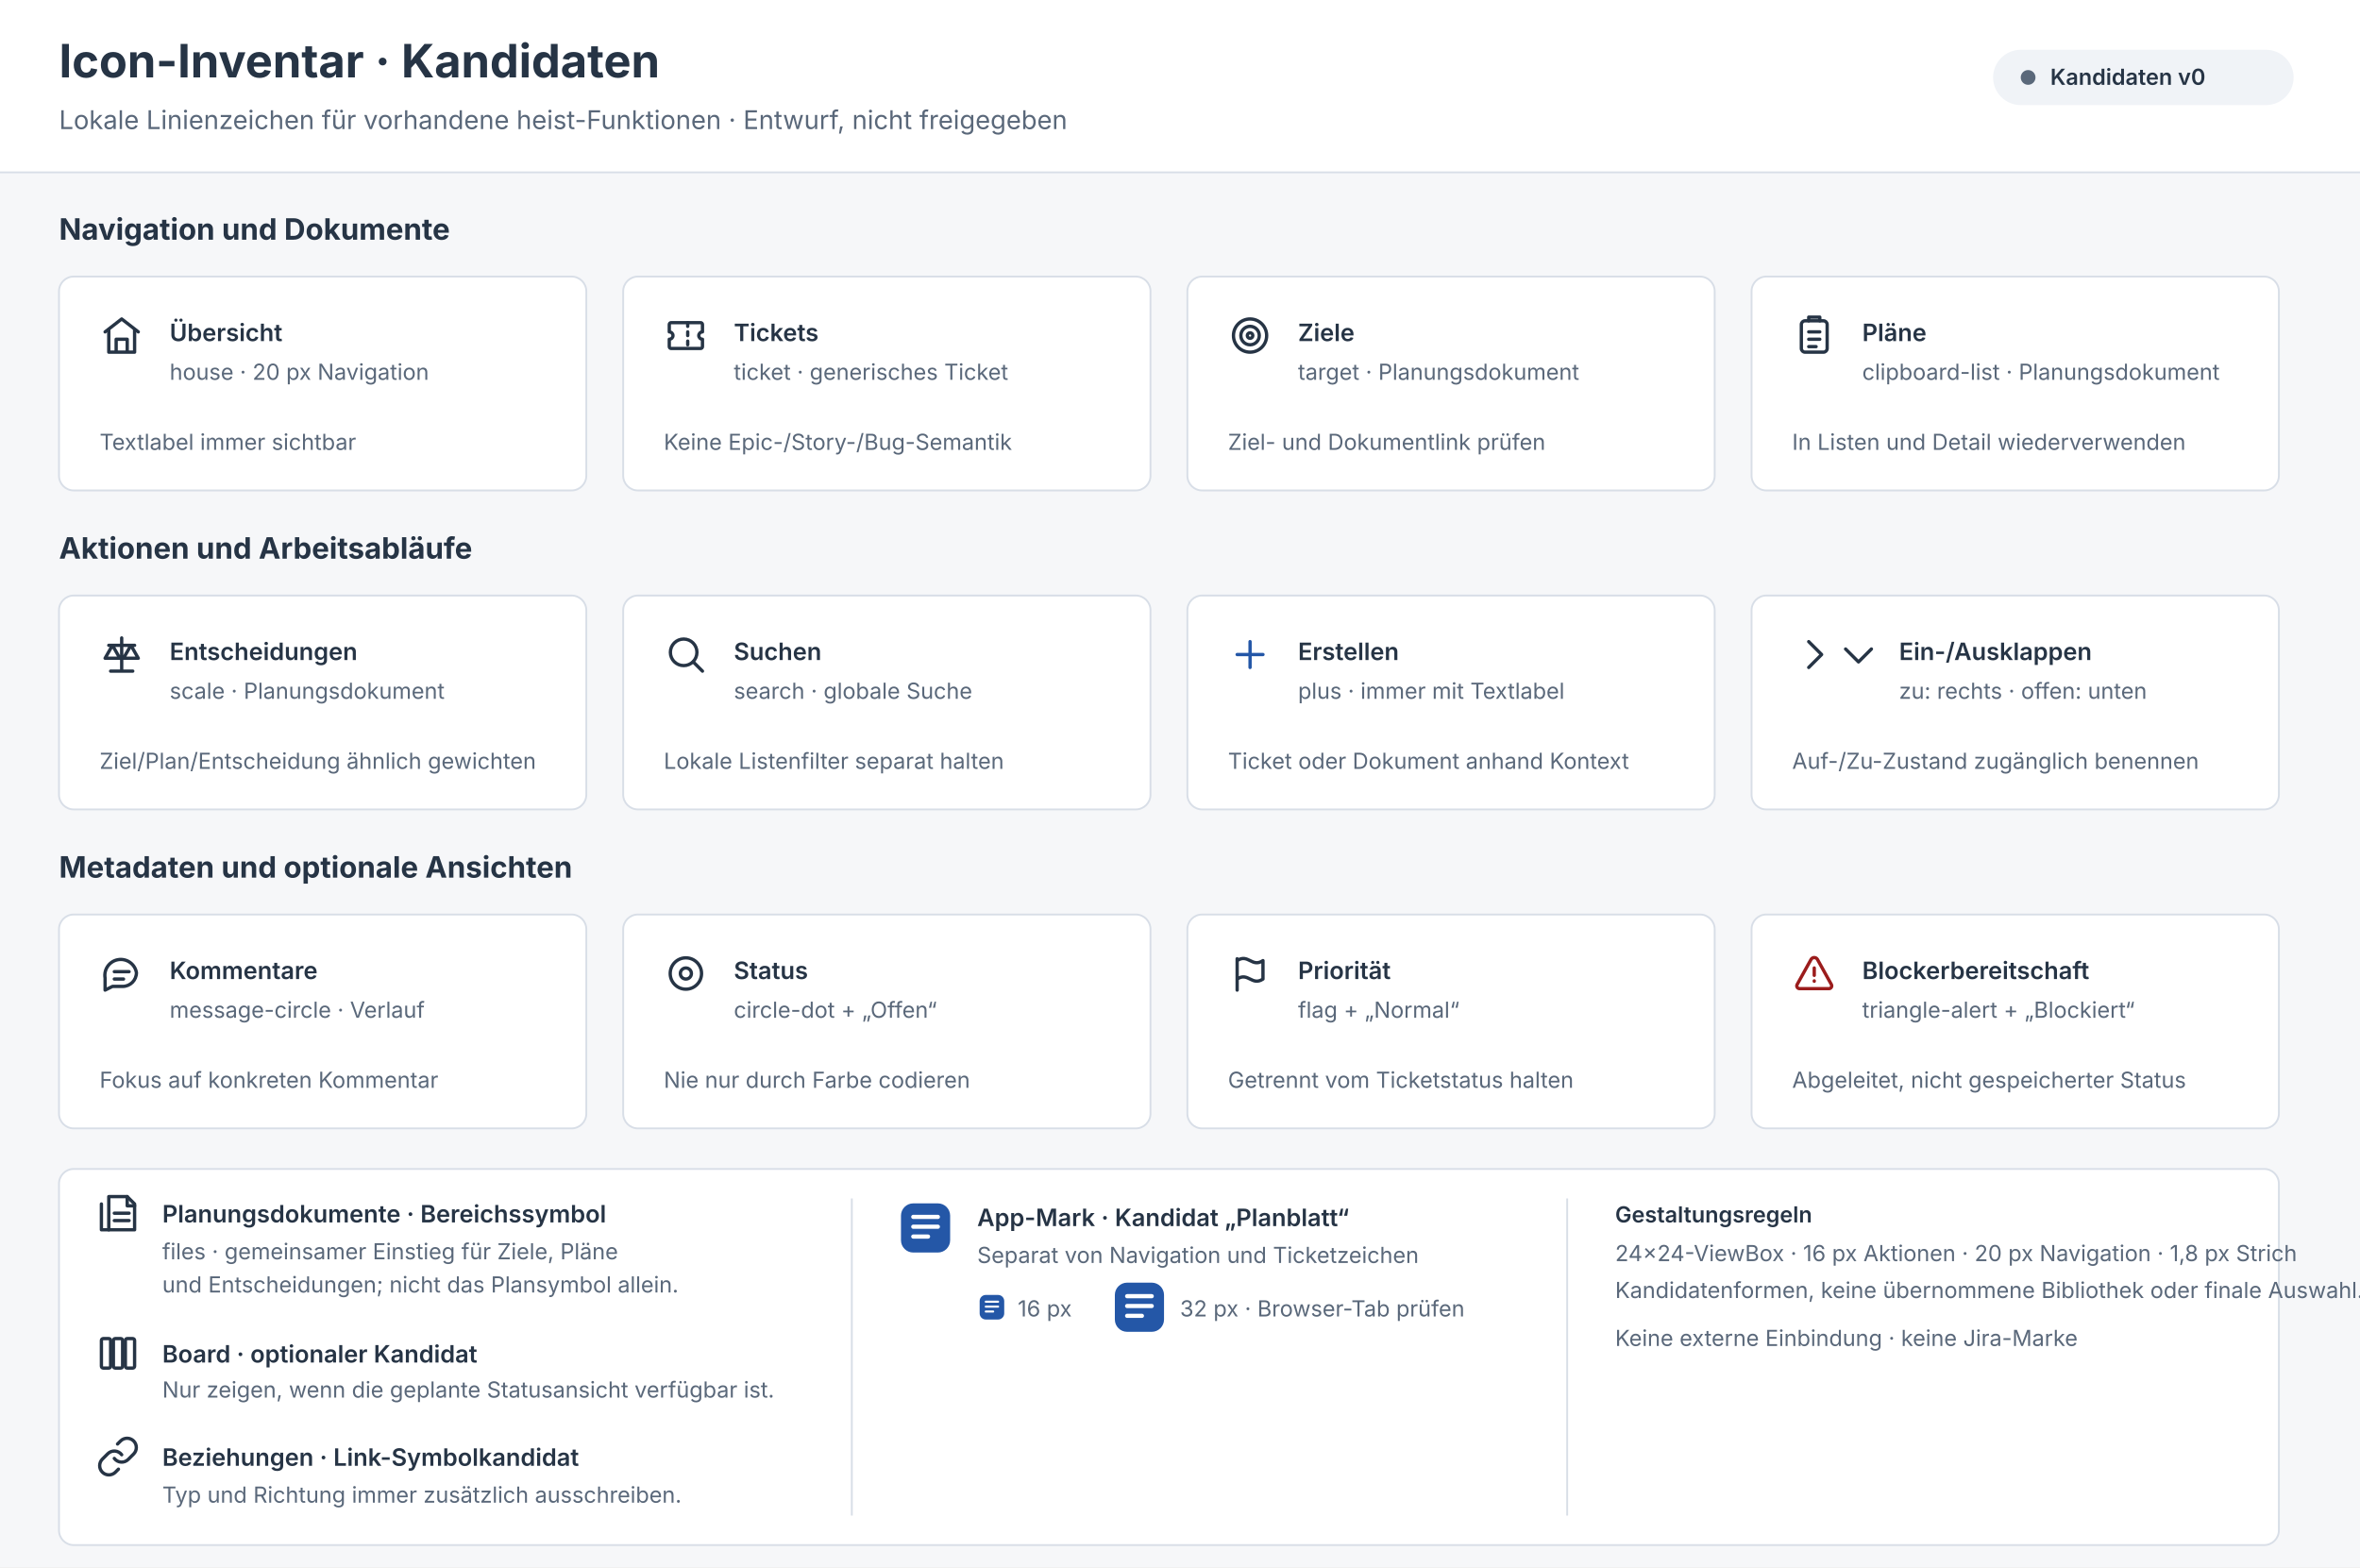
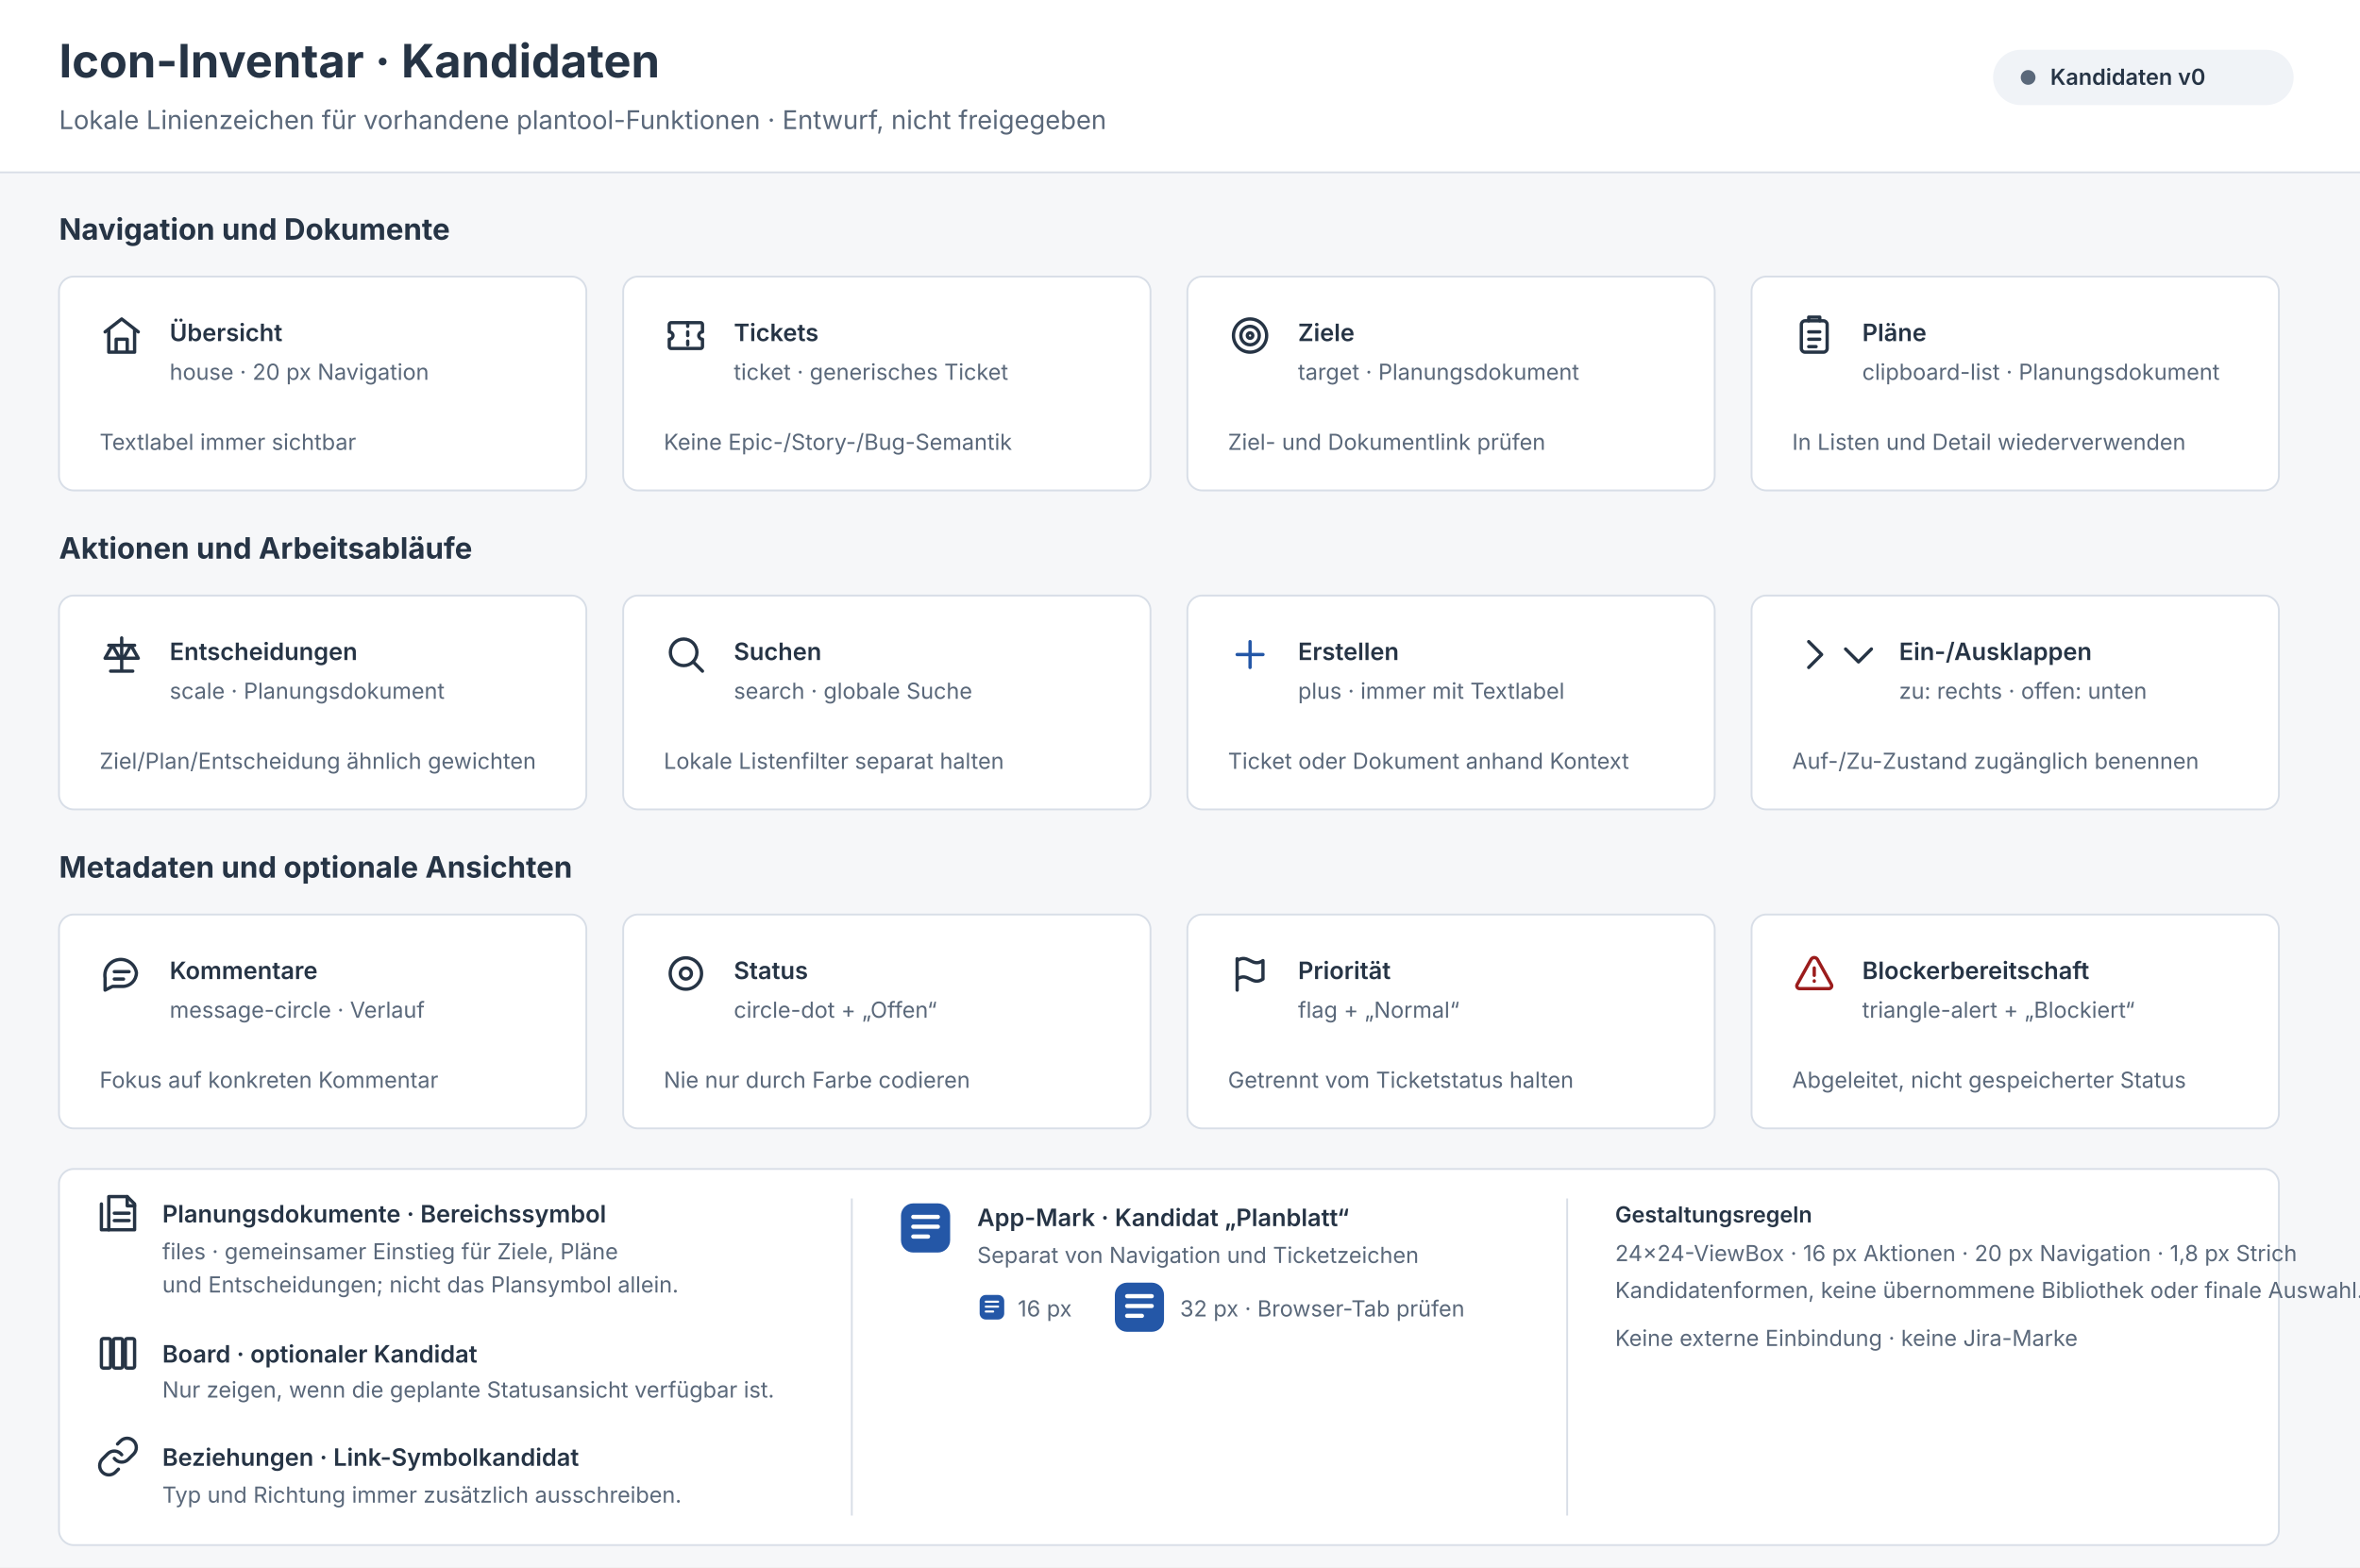
<svg xmlns="http://www.w3.org/2000/svg" width="1280" height="850" viewBox="0 0 1280 850" role="img" aria-labelledby="title desc">
  <defs>
    <style>
      text { font-family: system-ui, -apple-system, "Segoe UI", sans-serif; fill: #263445; }
      .muted { fill: #5A687A; }
      .small { font-size: 12px; }
      .tiny { font-size: 12px; }
      .body { font-size: 14px; }
      .title { font-size: 25px; font-weight: 650; }
      .section { font-size: 16px; font-weight: 650; }
      .name { font-size: 13px; font-weight: 600; }
      .icon { fill: none; stroke: #263445; stroke-width: 1.8; stroke-linecap: round; stroke-linejoin: round; }
      .accent { fill: none; stroke: #2457A7; stroke-width: 1.8; stroke-linecap: round; stroke-linejoin: round; }
      .critical { fill: none; stroke: #9B1C1C; stroke-width: 1.8; stroke-linecap: round; stroke-linejoin: round; }
    </style>
    <symbol id="house" viewBox="0 0 24 24">
      <path d="m3 10 9-7 9 7" />
      <path d="M5 9v12h14V9M9 21v-7h6v7" />
    </symbol>
    <symbol id="ticket" viewBox="0 0 24 24">
      <path d="M4 5h16a1 1 0 0 1 1 1v4a2 2 0 0 0 0 4v4a1 1 0 0 1-1 1H4a1 1 0 0 1-1-1v-4a2 2 0 0 0 0-4V6a1 1 0 0 1 1-1Z" />
      <path d="M13 5v2m0 3v2m0 3v2" />
    </symbol>
    <symbol id="target" viewBox="0 0 24 24">
      <circle cx="12" cy="12" r="9" />
      <circle cx="12" cy="12" r="5" />
      <circle cx="12" cy="12" r="1.5" />
    </symbol>
    <symbol id="clipboard" viewBox="0 0 24 24">
      <rect x="5" y="4" width="14" height="17" rx="2" />
      <path d="M9 4V2h6v2M9 10h6m-6 4h6m-6 4h4" />
    </symbol>
    <symbol id="scale" viewBox="0 0 24 24">
      <path d="M12 3v18m-6 0h12M5 7h14M7 7l-4 7h8L7 7Zm10 0-4 7h8l-4-7Z" />
    </symbol>
    <symbol id="search" viewBox="0 0 24 24">
      <circle cx="10.8" cy="10.8" r="7.2" />
      <path d="m16 16 5 5" />
    </symbol>
    <symbol id="plus" viewBox="0 0 24 24">
      <path d="M12 5v14M5 12h14" />
    </symbol>
    <symbol id="chevron" viewBox="0 0 24 24">
      <path d="m9 5 7 7-7 7" />
    </symbol>
    <symbol id="message" viewBox="0 0 24 24">
      <path d="M20 11.5a7.5 7.5 0 0 1-7.5 7.5H7l-4 2v-6.5A7.5 7.5 0 1 1 20 11.5Z" />
      <path d="M8 11h8m-8 4h5" />
    </symbol>
    <symbol id="status" viewBox="0 0 24 24">
      <circle cx="12" cy="12" r="8.5" />
      <circle cx="12" cy="12" r="3" />
    </symbol>
    <symbol id="flag" viewBox="0 0 24 24">
      <path d="M5 21V4m0 1c6-4 8 4 14 0v10c-6 4-8-4-14 0" />
    </symbol>
    <symbol id="alert" viewBox="0 0 24 24">
      <path d="M10.3 4.3 2.7 18a1.5 1.5 0 0 0 1.3 2.2h16a1.5 1.5 0 0 0 1.3-2.2L13.7 4.3a2 2 0 0 0-3.4 0Z" />
      <path d="M12 9v4m0 3v.2" />
    </symbol>
    <symbol id="columns" viewBox="0 0 24 24">
      <rect x="3" y="4" width="5" height="16" rx="1" />
      <rect x="9.5" y="4" width="5" height="16" rx="1" />
      <rect x="16" y="4" width="5" height="16" rx="1" />
    </symbol>
    <symbol id="documents" viewBox="0 0 24 24">
      <path d="M7 3h10l4 4v14H7z" />
      <path d="M17 3v5h4M3 7v14h4M10 12h8m-8 4h8" />
    </symbol>
    <symbol id="link" viewBox="0 0 24 24">
      <path d="M10 13a5 5 0 0 0 7.54.54l3-3a5 5 0 0 0-7.07-7.07l-1.72 1.71" />
      <path d="M14 11a5 5 0 0 0-7.54-.54l-3 3a5 5 0 0 0 7.07 7.07l1.71-1.71" />
    </symbol>
    <symbol id="appmark" viewBox="0 0 24 24">
      <rect x="2" y="2" width="20" height="20" rx="5" fill="#2457A7" />
      <path d="M7 7.5h10M7 11.5h10M7 15.5h6" fill="none" stroke="#FFFFFF" stroke-width="1.7" stroke-linecap="round" />
    </symbol>
  </defs>
  <rect width="1280" height="850" fill="#F6F7F9" />
  <rect x="0" y="0" width="1280" height="94" fill="#FFFFFF" />
  <path d="M0 93.5H1280" stroke="#D8DEE7" />
  <text x="32" y="42" class="title">Icon-Inventar · Kandidaten</text>
-   <text x="32" y="70" class="body muted">Lokale Linienzeichen für vorhandene heist-Funktionen · Entwurf, nicht freigegeben</text>
+   <text x="32" y="70" class="body muted">Lokale Linienzeichen für vorhandene plantool-Funktionen · Entwurf, nicht freigegeben</text>
  <rect x="1081" y="27" width="163" height="30" rx="15" fill="#F0F3F7" />
  <circle cx="1100" cy="42" r="4" fill="#5A687A" />
  <text x="1112" y="46" class="small" font-weight="600">Kandidaten v0</text>
  <text x="32" y="130" class="section">Navigation und Dokumente</text>
  <g>
    <g transform="translate(32 150)">
      <rect width="286" height="116" rx="8" fill="#FFFFFF" stroke="#D8DEE7" />
      <use href="#house" x="22" y="20" width="24" height="24" class="icon" />
      <text x="60" y="35" class="name">Übersicht</text>
      <text x="60" y="56" class="small muted">house · 20 px Navigation</text>
      <text x="22" y="94" class="tiny muted">Textlabel immer sichtbar</text>
    </g>
    <g transform="translate(338 150)">
      <rect width="286" height="116" rx="8" fill="#FFFFFF" stroke="#D8DEE7" />
      <use href="#ticket" x="22" y="20" width="24" height="24" class="icon" />
      <text x="60" y="35" class="name">Tickets</text>
      <text x="60" y="56" class="small muted">ticket · generisches Ticket</text>
      <text x="22" y="94" class="tiny muted">Keine Epic-/Story-/Bug-Semantik</text>
    </g>
    <g transform="translate(644 150)">
      <rect width="286" height="116" rx="8" fill="#FFFFFF" stroke="#D8DEE7" />
      <use href="#target" x="22" y="20" width="24" height="24" class="icon" />
      <text x="60" y="35" class="name">Ziele</text>
      <text x="60" y="56" class="small muted">target · Planungsdokument</text>
      <text x="22" y="94" class="tiny muted">Ziel- und Dokumentlink prüfen</text>
    </g>
    <g transform="translate(950 150)">
      <rect width="286" height="116" rx="8" fill="#FFFFFF" stroke="#D8DEE7" />
      <use href="#clipboard" x="22" y="20" width="24" height="24" class="icon" />
      <text x="60" y="35" class="name">Pläne</text>
      <text x="60" y="56" class="small muted">clipboard-list · Planungsdokument</text>
      <text x="22" y="94" class="tiny muted">In Listen und Detail wiederverwenden</text>
    </g>
  </g>
  <text x="32" y="303" class="section">Aktionen und Arbeitsabläufe</text>
  <g>
    <g transform="translate(32 323)">
      <rect width="286" height="116" rx="8" fill="#FFFFFF" stroke="#D8DEE7" />
      <use href="#scale" x="22" y="20" width="24" height="24" class="icon" />
      <text x="60" y="35" class="name">Entscheidungen</text>
      <text x="60" y="56" class="small muted">scale · Planungsdokument</text>
      <text x="22" y="94" class="tiny muted">Ziel/Plan/Entscheidung ähnlich gewichten</text>
    </g>
    <g transform="translate(338 323)">
      <rect width="286" height="116" rx="8" fill="#FFFFFF" stroke="#D8DEE7" />
      <use href="#search" x="22" y="20" width="24" height="24" class="icon" />
      <text x="60" y="35" class="name">Suchen</text>
      <text x="60" y="56" class="small muted">search · globale Suche</text>
      <text x="22" y="94" class="tiny muted">Lokale Listenfilter separat halten</text>
    </g>
    <g transform="translate(644 323)">
      <rect width="286" height="116" rx="8" fill="#FFFFFF" stroke="#D8DEE7" />
      <use href="#plus" x="22" y="20" width="24" height="24" class="accent" />
      <text x="60" y="35" class="name">Erstellen</text>
      <text x="60" y="56" class="small muted">plus · immer mit Textlabel</text>
      <text x="22" y="94" class="tiny muted">Ticket oder Dokument anhand Kontext</text>
    </g>
    <g transform="translate(950 323)">
      <rect width="286" height="116" rx="8" fill="#FFFFFF" stroke="#D8DEE7" />
      <use href="#chevron" x="22" y="20" width="24" height="24" class="icon" />
      <use href="#chevron" x="46" y="20" width="24" height="24" class="icon" transform="rotate(90 58 32)" />
      <text x="80" y="35" class="name">Ein-/Ausklappen</text>
      <text x="80" y="56" class="small muted">zu: rechts · offen: unten</text>
      <text x="22" y="94" class="tiny muted">Auf-/Zu-Zustand zugänglich benennen</text>
    </g>
  </g>
  <text x="32" y="476" class="section">Metadaten und optionale Ansichten</text>
  <g>
    <g transform="translate(32 496)">
      <rect width="286" height="116" rx="8" fill="#FFFFFF" stroke="#D8DEE7" />
      <use href="#message" x="22" y="20" width="24" height="24" class="icon" />
      <text x="60" y="35" class="name">Kommentare</text>
      <text x="60" y="56" class="small muted">message-circle · Verlauf</text>
      <text x="22" y="94" class="tiny muted">Fokus auf konkreten Kommentar</text>
    </g>
    <g transform="translate(338 496)">
      <rect width="286" height="116" rx="8" fill="#FFFFFF" stroke="#D8DEE7" />
      <use href="#status" x="22" y="20" width="24" height="24" class="icon" />
      <text x="60" y="35" class="name">Status</text>
      <text x="60" y="56" class="small muted">circle-dot + „Offen“</text>
      <text x="22" y="94" class="tiny muted">Nie nur durch Farbe codieren</text>
    </g>
    <g transform="translate(644 496)">
      <rect width="286" height="116" rx="8" fill="#FFFFFF" stroke="#D8DEE7" />
      <use href="#flag" x="22" y="20" width="24" height="24" class="icon" />
      <text x="60" y="35" class="name">Priorität</text>
      <text x="60" y="56" class="small muted">flag + „Normal“</text>
      <text x="22" y="94" class="tiny muted">Getrennt vom Ticketstatus halten</text>
    </g>
    <g transform="translate(950 496)">
      <rect width="286" height="116" rx="8" fill="#FFFFFF" stroke="#D8DEE7" />
      <use href="#alert" x="22" y="20" width="24" height="24" class="critical" />
      <text x="60" y="35" class="name">Blockerbereitschaft</text>
      <text x="60" y="56" class="small muted">triangle-alert + „Blockiert“</text>
      <text x="22" y="94" class="tiny muted">Abgeleitet, nicht gespeicherter Status</text>
    </g>
  </g>
  <rect x="32" y="634" width="1204" height="204" rx="8" fill="#FFFFFF" stroke="#D8DEE7" />
  <use href="#documents" x="52" y="646" width="24" height="24" class="icon" />
  <text x="88" y="663" class="name">Planungsdokumente · Bereichssymbol</text>
  <text x="88" y="683" class="small muted">files · gemeinsamer Einstieg für Ziele, Pläne</text>
  <text x="88" y="701" class="small muted">und Entscheidungen; nicht das Plansymbol allein.</text>
  <use href="#columns" x="52" y="722" width="24" height="24" class="icon" />
  <text x="88" y="739" class="name">Board · optionaler Kandidat</text>
  <text x="88" y="758" class="small muted">Nur zeigen, wenn die geplante Statusansicht verfügbar ist.</text>
  <use href="#link" x="52" y="778" width="24" height="24" class="icon" />
  <text x="88" y="795" class="name">Beziehungen · Link-Symbolkandidat</text>
  <text x="88" y="815" class="small muted">Typ und Richtung immer zusätzlich ausschreiben.</text>
  <path d="M462 650v172" stroke="#D8DEE7" />
  <use href="#appmark" x="486" y="650" width="32" height="32" />
  <text x="530" y="665" class="name">App-Mark · Kandidat „Planblatt“</text>
  <text x="530" y="685" class="small muted">Separat von Navigation und Ticketzeichen</text>
  <use href="#appmark" x="530" y="701" width="16" height="16" />
  <text x="552" y="714" class="small muted">16 px</text>
  <use href="#appmark" x="602" y="693" width="32" height="32" />
  <text x="640" y="714" class="small muted">32 px · Browser-Tab prüfen</text>
  <path d="M850 650v172" stroke="#D8DEE7" />
  <text x="876" y="663" class="small" font-weight="600">Gestaltungsregeln</text>
  <text x="876" y="684" class="small muted">24×24-ViewBox · 16 px Aktionen · 20 px Navigation · 1,8 px Strich</text>
  <text x="876" y="704" class="small muted">Kandidatenformen, keine übernommene Bibliothek oder finale Auswahl.</text>
  <text x="876" y="730" class="small muted">Keine externe Einbindung · keine Jira-Marke</text>
</svg>
